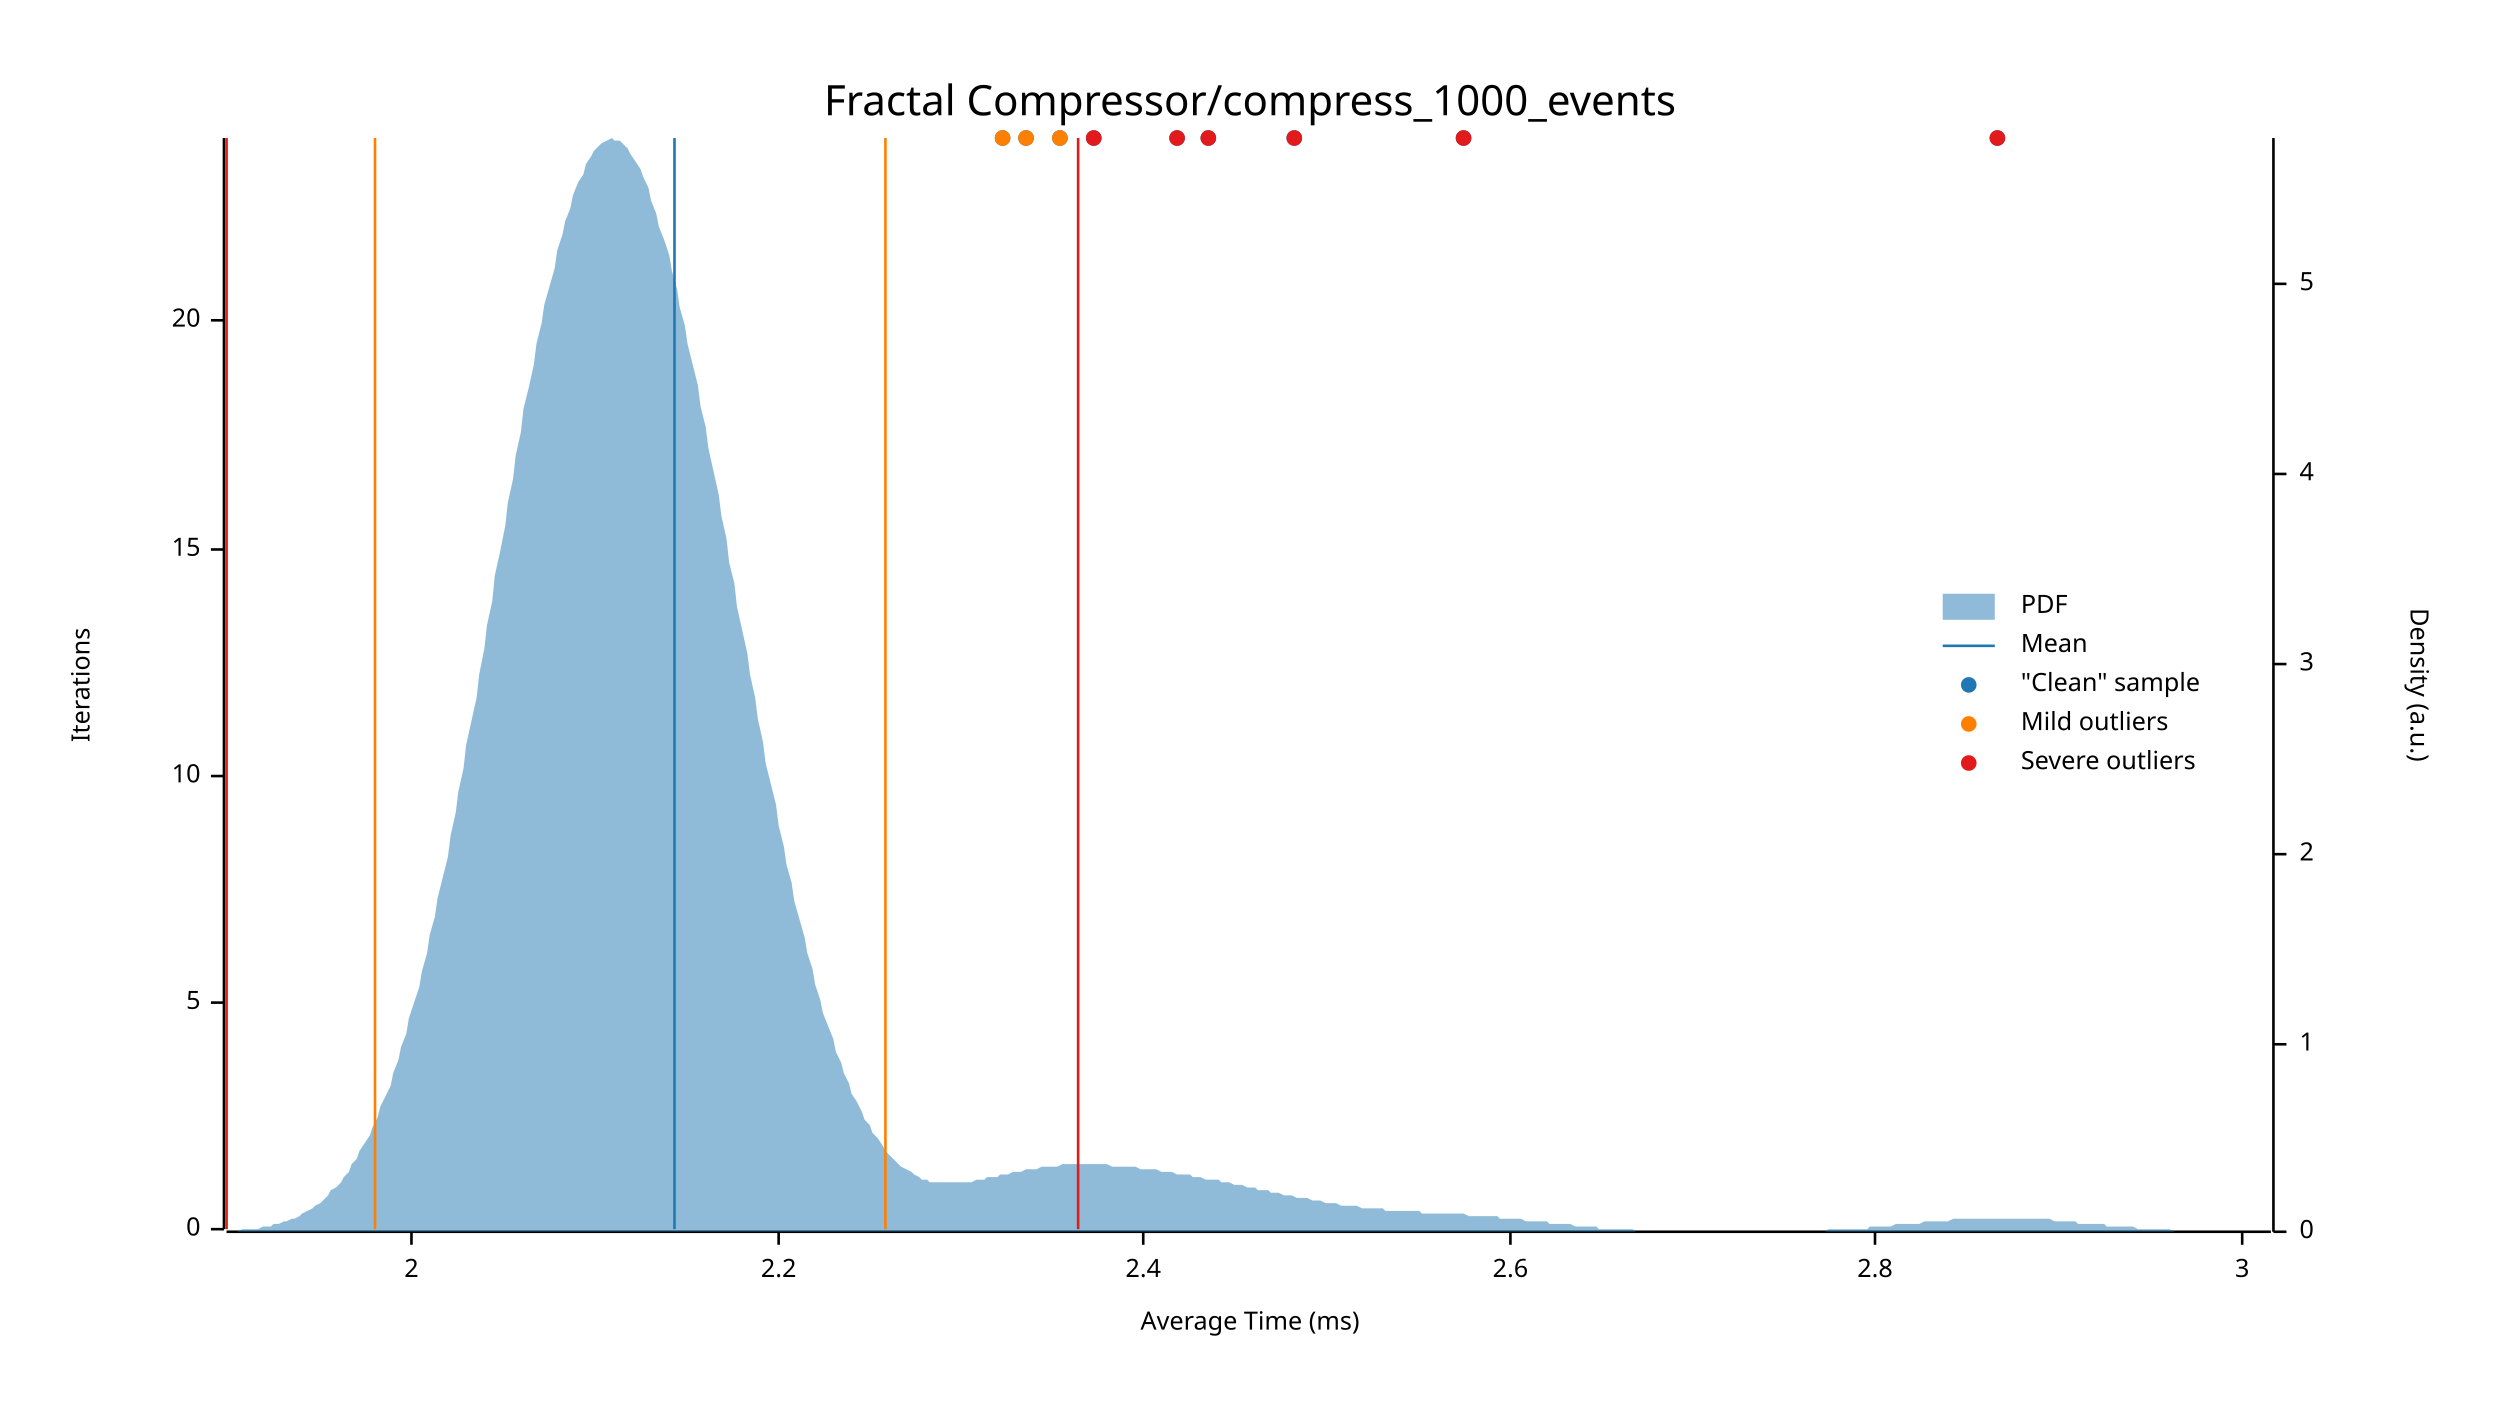
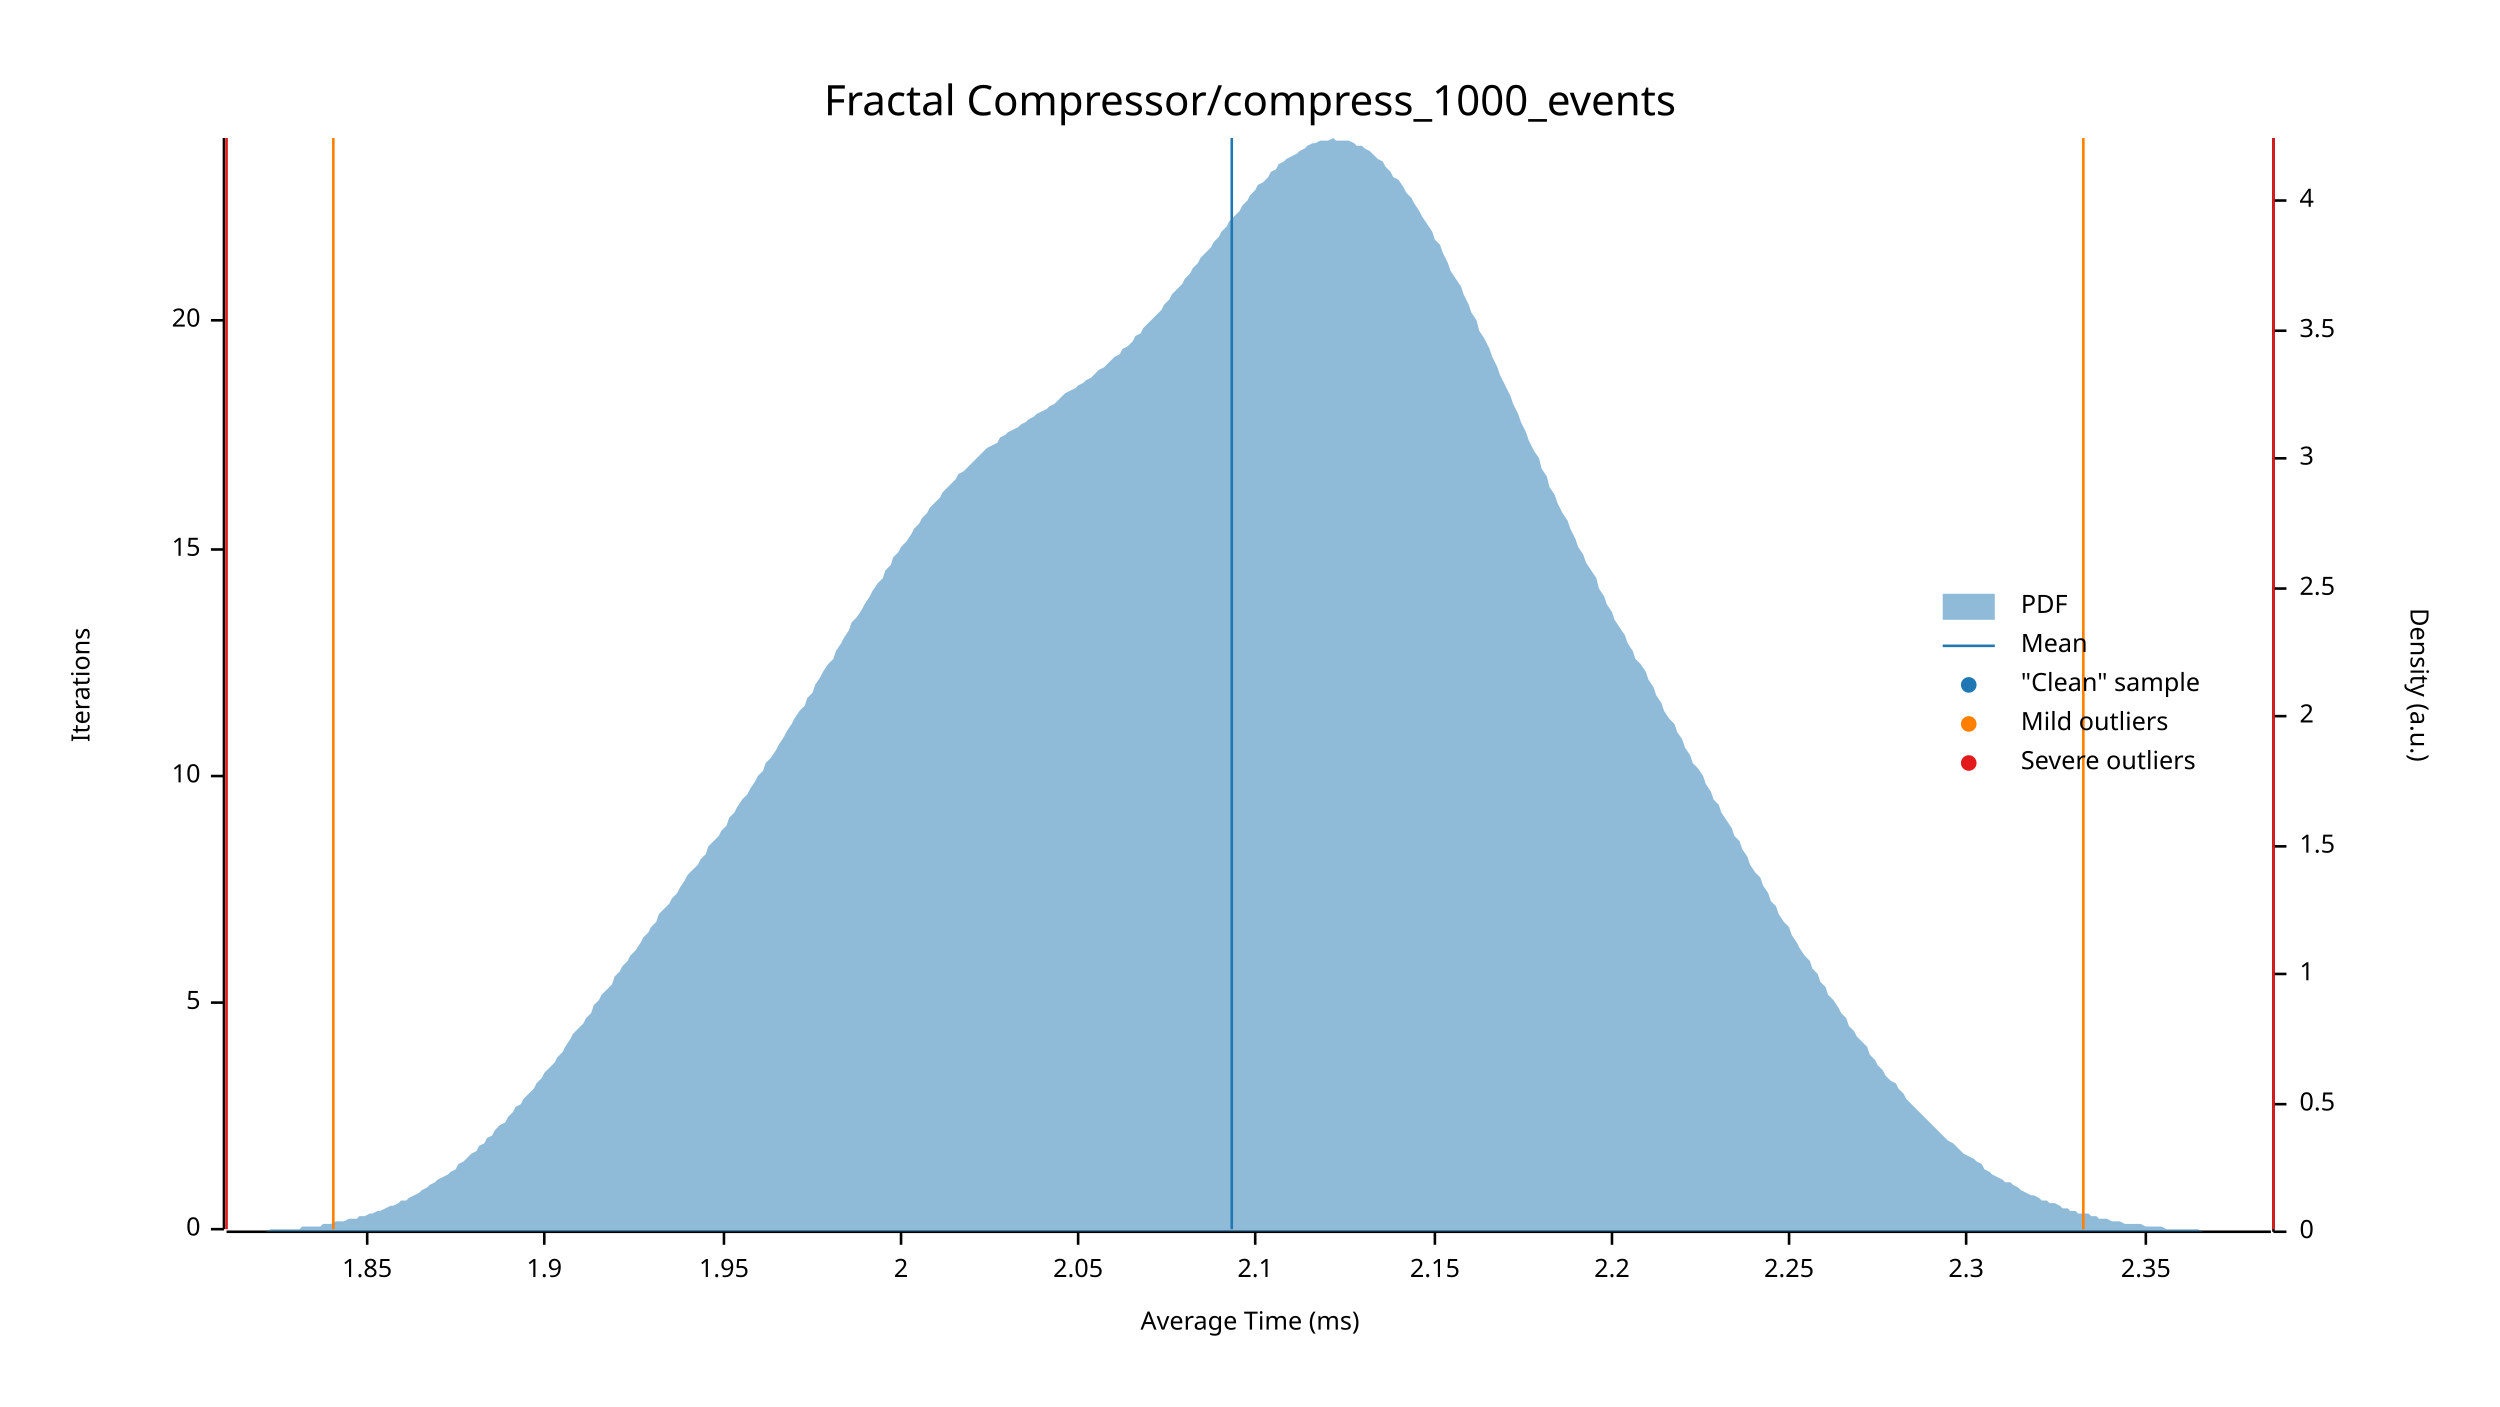
<svg xmlns="http://www.w3.org/2000/svg" width="960" height="540" viewBox="0 0 960 540">
  <text x="480" y="32" dy="0.76em" text-anchor="middle" font-family="sans-serif" font-size="16.129" opacity="1" fill="#000000">
Fractal Compressor/compress_1000_events
</text>
  <text x="27" y="263" dy="0.76em" text-anchor="middle" font-family="sans-serif" font-size="9.677" opacity="1" fill="#000000" transform="rotate(270, 27, 263)">
Iterations
</text>
  <text x="480" y="513" dy="-0.5ex" text-anchor="middle" font-family="sans-serif" font-size="9.677" opacity="1" fill="#000000">
Average Time (ms)
</text>
  <polyline fill="none" opacity="1" stroke="#000000" stroke-width="1" points="86,53 86,472 " />
  <text x="77" y="472" dy="0.5ex" text-anchor="end" font-family="sans-serif" font-size="9.677" opacity="1" fill="#000000">
0
</text>
  <polyline fill="none" opacity="1" stroke="#000000" stroke-width="1" points="81,472 86,472 " />
  <text x="77" y="385" dy="0.5ex" text-anchor="end" font-family="sans-serif" font-size="9.677" opacity="1" fill="#000000">
5
</text>
  <polyline fill="none" opacity="1" stroke="#000000" stroke-width="1" points="81,385 86,385 " />
  <text x="77" y="298" dy="0.5ex" text-anchor="end" font-family="sans-serif" font-size="9.677" opacity="1" fill="#000000">
10
</text>
  <polyline fill="none" opacity="1" stroke="#000000" stroke-width="1" points="81,298 86,298 " />
  <text x="77" y="211" dy="0.5ex" text-anchor="end" font-family="sans-serif" font-size="9.677" opacity="1" fill="#000000">
15
</text>
  <polyline fill="none" opacity="1" stroke="#000000" stroke-width="1" points="81,211 86,211 " />
  <text x="77" y="123" dy="0.5ex" text-anchor="end" font-family="sans-serif" font-size="9.677" opacity="1" fill="#000000">
20
</text>
  <polyline fill="none" opacity="1" stroke="#000000" stroke-width="1" points="81,123 86,123 " />
  <polyline fill="none" opacity="1" stroke="#000000" stroke-width="1" points="87,473 872,473 " />
-   <text x="158" y="483" dy="0.76em" text-anchor="middle" font-family="sans-serif" font-size="9.677" opacity="1" fill="#000000">
+   <text x="141" y="483" dy="0.76em" text-anchor="middle" font-family="sans-serif" font-size="9.677" opacity="1" fill="#000000">
+ 1.85
+ </text>
+   <polyline fill="none" opacity="1" stroke="#000000" stroke-width="1" points="141,473 141,478 " />
+   <text x="209" y="483" dy="0.76em" text-anchor="middle" font-family="sans-serif" font-size="9.677" opacity="1" fill="#000000">
+ 1.9
+ </text>
+   <polyline fill="none" opacity="1" stroke="#000000" stroke-width="1" points="209,473 209,478 " />
+   <text x="278" y="483" dy="0.76em" text-anchor="middle" font-family="sans-serif" font-size="9.677" opacity="1" fill="#000000">
+ 1.95
+ </text>
+   <polyline fill="none" opacity="1" stroke="#000000" stroke-width="1" points="278,473 278,478 " />
+   <text x="346" y="483" dy="0.76em" text-anchor="middle" font-family="sans-serif" font-size="9.677" opacity="1" fill="#000000">
2
</text>
-   <polyline fill="none" opacity="1" stroke="#000000" stroke-width="1" points="158,473 158,478 " />
-   <text x="299" y="483" dy="0.76em" text-anchor="middle" font-family="sans-serif" font-size="9.677" opacity="1" fill="#000000">
+   <polyline fill="none" opacity="1" stroke="#000000" stroke-width="1" points="346,473 346,478 " />
+   <text x="414" y="483" dy="0.76em" text-anchor="middle" font-family="sans-serif" font-size="9.677" opacity="1" fill="#000000">
+ 2.05
+ </text>
+   <polyline fill="none" opacity="1" stroke="#000000" stroke-width="1" points="414,473 414,478 " />
+   <text x="482" y="483" dy="0.76em" text-anchor="middle" font-family="sans-serif" font-size="9.677" opacity="1" fill="#000000">
+ 2.1
+ </text>
+   <polyline fill="none" opacity="1" stroke="#000000" stroke-width="1" points="482,473 482,478 " />
+   <text x="551" y="483" dy="0.76em" text-anchor="middle" font-family="sans-serif" font-size="9.677" opacity="1" fill="#000000">
+ 2.15
+ </text>
+   <polyline fill="none" opacity="1" stroke="#000000" stroke-width="1" points="551,473 551,478 " />
+   <text x="619" y="483" dy="0.76em" text-anchor="middle" font-family="sans-serif" font-size="9.677" opacity="1" fill="#000000">
2.2
</text>
-   <polyline fill="none" opacity="1" stroke="#000000" stroke-width="1" points="299,473 299,478 " />
-   <text x="439" y="483" dy="0.76em" text-anchor="middle" font-family="sans-serif" font-size="9.677" opacity="1" fill="#000000">
- 2.4
+   <polyline fill="none" opacity="1" stroke="#000000" stroke-width="1" points="619,473 619,478 " />
+   <text x="687" y="483" dy="0.76em" text-anchor="middle" font-family="sans-serif" font-size="9.677" opacity="1" fill="#000000">
+ 2.25
</text>
-   <polyline fill="none" opacity="1" stroke="#000000" stroke-width="1" points="439,473 439,478 " />
-   <text x="580" y="483" dy="0.76em" text-anchor="middle" font-family="sans-serif" font-size="9.677" opacity="1" fill="#000000">
- 2.6
+   <polyline fill="none" opacity="1" stroke="#000000" stroke-width="1" points="687,473 687,478 " />
+   <text x="755" y="483" dy="0.76em" text-anchor="middle" font-family="sans-serif" font-size="9.677" opacity="1" fill="#000000">
+ 2.3
</text>
-   <polyline fill="none" opacity="1" stroke="#000000" stroke-width="1" points="580,473 580,478 " />
-   <text x="720" y="483" dy="0.76em" text-anchor="middle" font-family="sans-serif" font-size="9.677" opacity="1" fill="#000000">
- 2.8
+   <polyline fill="none" opacity="1" stroke="#000000" stroke-width="1" points="755,473 755,478 " />
+   <text x="824" y="483" dy="0.76em" text-anchor="middle" font-family="sans-serif" font-size="9.677" opacity="1" fill="#000000">
+ 2.35
</text>
-   <polyline fill="none" opacity="1" stroke="#000000" stroke-width="1" points="720,473 720,478 " />
-   <text x="861" y="483" dy="0.76em" text-anchor="middle" font-family="sans-serif" font-size="9.677" opacity="1" fill="#000000">
- 3
- </text>
-   <polyline fill="none" opacity="1" stroke="#000000" stroke-width="1" points="861,473 861,478 " />
+   <polyline fill="none" opacity="1" stroke="#000000" stroke-width="1" points="824,473 824,478 " />
  <text x="933" y="263" dy="0.76em" text-anchor="middle" font-family="sans-serif" font-size="9.677" opacity="1" fill="#000000" transform="rotate(90, 933, 263)">
Density (a.u.)
</text>
  <polyline fill="none" opacity="1" stroke="#000000" stroke-width="1" points="873,53 873,473 " />
  <text x="883" y="473" dy="0.5ex" text-anchor="start" font-family="sans-serif" font-size="9.677" opacity="1" fill="#000000">
0
</text>
  <polyline fill="none" opacity="1" stroke="#000000" stroke-width="1" points="873,473 878,473 " />
-   <text x="883" y="401" dy="0.5ex" text-anchor="start" font-family="sans-serif" font-size="9.677" opacity="1" fill="#000000">
+   <text x="883" y="424" dy="0.5ex" text-anchor="start" font-family="sans-serif" font-size="9.677" opacity="1" fill="#000000">
+ 0.5
+ </text>
+   <polyline fill="none" opacity="1" stroke="#000000" stroke-width="1" points="873,424 878,424 " />
+   <text x="883" y="374" dy="0.5ex" text-anchor="start" font-family="sans-serif" font-size="9.677" opacity="1" fill="#000000">
1
</text>
-   <polyline fill="none" opacity="1" stroke="#000000" stroke-width="1" points="873,401 878,401 " />
-   <text x="883" y="328" dy="0.5ex" text-anchor="start" font-family="sans-serif" font-size="9.677" opacity="1" fill="#000000">
+   <polyline fill="none" opacity="1" stroke="#000000" stroke-width="1" points="873,374 878,374 " />
+   <text x="883" y="325" dy="0.5ex" text-anchor="start" font-family="sans-serif" font-size="9.677" opacity="1" fill="#000000">
+ 1.5
+ </text>
+   <polyline fill="none" opacity="1" stroke="#000000" stroke-width="1" points="873,325 878,325 " />
+   <text x="883" y="275" dy="0.5ex" text-anchor="start" font-family="sans-serif" font-size="9.677" opacity="1" fill="#000000">
2
</text>
-   <polyline fill="none" opacity="1" stroke="#000000" stroke-width="1" points="873,328 878,328 " />
-   <text x="883" y="255" dy="0.5ex" text-anchor="start" font-family="sans-serif" font-size="9.677" opacity="1" fill="#000000">
+   <polyline fill="none" opacity="1" stroke="#000000" stroke-width="1" points="873,275 878,275 " />
+   <text x="883" y="226" dy="0.5ex" text-anchor="start" font-family="sans-serif" font-size="9.677" opacity="1" fill="#000000">
+ 2.5
+ </text>
+   <polyline fill="none" opacity="1" stroke="#000000" stroke-width="1" points="873,226 878,226 " />
+   <text x="883" y="176" dy="0.5ex" text-anchor="start" font-family="sans-serif" font-size="9.677" opacity="1" fill="#000000">
3
</text>
-   <polyline fill="none" opacity="1" stroke="#000000" stroke-width="1" points="873,255 878,255 " />
-   <text x="883" y="182" dy="0.5ex" text-anchor="start" font-family="sans-serif" font-size="9.677" opacity="1" fill="#000000">
+   <polyline fill="none" opacity="1" stroke="#000000" stroke-width="1" points="873,176 878,176 " />
+   <text x="883" y="127" dy="0.5ex" text-anchor="start" font-family="sans-serif" font-size="9.677" opacity="1" fill="#000000">
+ 3.5
+ </text>
+   <polyline fill="none" opacity="1" stroke="#000000" stroke-width="1" points="873,127 878,127 " />
+   <text x="883" y="77" dy="0.5ex" text-anchor="start" font-family="sans-serif" font-size="9.677" opacity="1" fill="#000000">
4
</text>
-   <polyline fill="none" opacity="1" stroke="#000000" stroke-width="1" points="873,182 878,182 " />
-   <text x="883" y="109" dy="0.5ex" text-anchor="start" font-family="sans-serif" font-size="9.677" opacity="1" fill="#000000">
- 5
- </text>
-   <polyline fill="none" opacity="1" stroke="#000000" stroke-width="1" points="873,109 878,109 " />
-   <polygon opacity="0.5" fill="#1F78B4" points="87,473 88,473 90,473 91,473 93,472 94,472 96,472 98,472 99,472 101,471 102,471 104,471 105,470 107,470 109,469 110,469 112,468 113,468 115,467 116,466 118,465 120,464 121,463 123,462 124,461 126,459 127,457 129,456 131,454 132,452 134,450 135,447 137,445 138,442 140,439 142,436 143,433 145,429 146,425 148,421 150,417 151,412 153,407 154,402 156,397 157,391 159,385 161,379 162,373 164,366 165,359 167,352 168,345 170,337 172,329 173,321 175,312 176,304 178,295 179,286 181,277 183,268 184,259 186,249 187,240 189,231 190,221 192,212 194,202 195,193 197,184 198,175 200,166 201,157 203,149 205,140 206,132 208,124 209,117 211,110 213,103 214,96 216,90 217,85 219,80 220,75 222,70 224,67 225,63 227,60 228,58 230,56 231,55 233,54 235,53 236,54 238,54 239,55 241,57 242,59 244,62 246,65 247,68 249,72 250,77 252,82 253,87 255,92 257,98 258,104 260,111 261,118 263,125 264,132 266,140 268,148 269,156 271,164 272,172 274,181 276,190 277,198 279,207 280,216 282,224 283,233 285,242 287,251 288,259 290,268 291,276 293,285 294,293 296,301 298,309 299,317 301,325 302,332 304,339 305,346 307,353 309,360 310,366 312,372 313,378 315,384 316,389 318,394 320,399 321,404 323,408 324,412 326,416 327,420 329,423 331,427 332,430 334,432 335,435 337,437 339,440 340,442 342,444 343,445 345,447 346,448 348,449 350,450 351,451 353,452 354,453 356,453 357,454 359,454 361,454 362,454 364,454 365,454 367,454 368,454 370,454 372,454 373,454 375,453 376,453 378,453 379,452 381,452 383,452 384,451 386,451 387,451 389,450 391,450 392,450 394,449 395,449 397,449 398,449 400,448 402,448 403,448 405,448 406,448 408,447 409,447 411,447 413,447 414,447 416,447 417,447 419,447 420,447 422,447 424,447 425,447 427,448 428,448 430,448 431,448 433,448 435,448 436,448 438,449 439,449 441,449 442,449 444,449 446,450 447,450 449,450 450,450 452,451 454,451 455,451 457,451 458,452 460,452 461,452 463,453 465,453 466,453 468,453 469,454 471,454 472,454 474,455 476,455 477,455 479,456 480,456 482,456 483,457 485,457 487,457 488,458 490,458 491,458 493,459 494,459 496,459 498,460 499,460 501,460 502,460 504,461 505,461 507,461 509,462 510,462 512,462 513,462 515,463 517,463 518,463 520,463 521,463 523,464 524,464 526,464 528,464 529,464 531,464 532,465 534,465 535,465 537,465 539,465 540,465 542,465 543,465 545,465 546,466 548,466 550,466 551,466 553,466 554,466 556,466 557,466 559,466 561,466 562,466 564,467 565,467 567,467 568,467 570,467 572,467 573,467 575,467 576,468 578,468 580,468 581,468 583,468 584,468 586,469 587,469 589,469 591,469 592,469 594,469 595,470 597,470 598,470 600,470 602,470 603,470 605,471 606,471 608,471 609,471 611,471 613,471 614,472 616,472 617,472 619,472 620,472 622,472 624,472 625,472 627,472 628,473 630,473 632,473 633,473 635,473 636,473 638,473 639,473 641,473 643,473 644,473 646,473 647,473 649,473 650,473 652,473 654,473 655,473 657,473 658,473 660,473 661,473 663,473 665,473 666,473 668,473 669,473 671,473 672,473 674,473 676,473 677,473 679,473 680,473 682,473 683,473 685,473 687,473 688,473 690,473 691,473 693,473 695,473 696,473 698,473 699,473 701,473 702,472 704,472 706,472 707,472 709,472 710,472 712,472 713,472 715,472 717,472 718,471 720,471 721,471 723,471 724,471 726,471 728,470 729,470 731,470 732,470 734,470 735,470 737,470 739,469 740,469 742,469 743,469 745,469 746,469 748,469 750,468 751,468 753,468 754,468 756,468 758,468 759,468 761,468 762,468 764,468 765,468 767,468 769,468 770,468 772,468 773,468 775,468 776,468 778,468 780,468 781,468 783,468 784,468 786,468 787,468 789,469 791,469 792,469 794,469 795,469 797,469 798,470 800,470 802,470 803,470 805,470 806,470 808,470 809,471 811,471 813,471 814,471 816,471 817,471 819,471 821,472 822,472 824,472 825,472 827,472 828,472 830,472 832,472 833,472 835,473 836,473 838,473 839,473 841,473 843,473 844,473 846,473 847,473 849,473 850,473 852,473 854,473 855,473 857,473 858,473 860,473 861,473 863,473 865,473 866,473 868,473 869,473 871,473 873,473 873,473 87,473 " />
-   <polyline fill="none" opacity="1" stroke="#1F78B4" stroke-width="1" points="259,472 259,53 " />
-   <polyline fill="none" opacity="1" stroke="#FF7F00" stroke-width="1" points="144,472 144,53 " />
-   <polyline fill="none" opacity="1" stroke="#FF7F00" stroke-width="1" points="340,472 340,53 " />
+   <polyline fill="none" opacity="1" stroke="#000000" stroke-width="1" points="873,77 878,77 " />
+   <polygon opacity="0.5" fill="#1F78B4" points="87,473 88,473 90,473 91,473 93,473 94,473 96,473 98,473 99,473 101,473 102,473 104,472 105,472 107,472 109,472 110,472 112,472 113,472 115,472 116,471 118,471 120,471 121,471 123,471 124,470 126,470 127,470 129,469 131,469 132,469 134,468 135,468 137,468 138,467 140,467 142,466 143,466 145,465 146,465 148,464 150,463 151,463 153,462 154,461 156,461 157,460 159,459 161,458 162,457 164,456 165,455 167,454 168,453 170,452 172,451 173,450 175,449 176,447 178,446 179,445 181,443 183,442 184,440 186,439 187,437 189,436 190,434 192,432 194,431 195,429 197,427 198,425 200,424 201,422 203,420 205,418 206,416 208,414 209,412 211,410 213,408 214,406 216,404 217,402 219,399 220,397 222,395 224,393 225,391 227,389 228,386 230,384 231,382 233,380 235,378 236,375 238,373 239,371 241,369 242,367 244,365 246,362 247,360 249,358 250,356 252,354 253,351 255,349 257,347 258,345 260,343 261,341 263,338 264,336 266,334 268,332 269,330 271,328 272,325 274,323 276,321 277,319 279,317 280,314 282,312 283,310 285,307 287,305 288,303 290,300 291,298 293,296 294,293 296,291 298,288 299,286 301,283 302,281 304,278 305,276 307,273 309,271 310,268 312,266 313,263 315,260 316,258 318,255 320,253 321,250 323,247 324,245 326,242 327,239 329,237 331,234 332,232 334,229 335,227 337,224 339,222 340,219 342,217 343,214 345,212 346,210 348,208 350,205 351,203 353,201 354,199 356,197 357,195 359,193 361,191 362,189 364,187 365,186 367,184 368,182 370,181 372,179 373,178 375,176 376,175 378,173 379,172 381,171 383,170 384,168 386,167 387,166 389,165 391,164 392,163 394,162 395,161 397,160 398,159 400,158 402,157 403,156 405,155 406,154 408,152 409,151 411,150 413,149 414,148 416,147 417,146 419,145 420,144 422,142 424,141 425,140 427,138 428,137 430,136 431,134 433,133 435,131 436,129 438,128 439,126 441,124 442,123 444,121 446,119 447,117 449,115 450,113 452,111 454,109 455,107 457,105 458,103 460,101 461,99 463,97 465,95 466,93 468,91 469,89 471,87 472,85 474,83 476,81 477,79 479,77 480,75 482,73 483,71 485,70 487,68 488,66 490,65 491,63 493,62 494,61 496,60 498,59 499,58 501,57 502,56 504,55 505,55 507,54 509,54 510,54 512,53 513,54 515,54 517,54 518,54 520,55 521,56 523,56 524,57 526,58 528,60 529,61 531,62 532,64 534,66 535,68 537,69 539,72 540,74 542,76 543,78 545,81 546,83 548,86 550,89 551,92 553,94 554,97 556,101 557,104 559,107 561,110 562,113 564,117 565,120 567,123 568,127 570,130 572,134 573,137 575,141 576,144 578,148 580,152 581,155 583,159 584,162 586,166 587,169 589,173 591,176 592,180 594,183 595,187 597,190 598,193 600,197 602,200 603,203 605,207 606,210 608,213 609,216 611,219 613,222 614,226 616,229 617,232 619,235 620,238 622,241 624,244 625,247 627,250 628,253 630,255 632,258 633,261 635,264 636,267 638,270 639,273 641,276 643,278 644,281 646,284 647,287 649,290 650,293 652,295 654,298 655,301 657,304 658,307 660,309 661,312 663,315 665,318 666,321 668,323 669,326 671,329 672,332 674,335 676,337 677,340 679,343 680,346 682,348 683,351 685,354 687,356 688,359 690,362 691,364 693,367 695,369 696,372 698,374 699,377 701,379 702,382 704,384 706,387 707,389 709,391 710,394 712,396 713,398 715,400 717,402 718,405 720,407 721,409 723,411 724,413 726,415 728,416 729,418 731,420 732,422 734,424 735,425 737,427 739,429 740,430 742,432 743,433 745,435 746,436 748,438 750,439 751,440 753,442 754,443 756,444 758,445 759,446 761,447 762,449 764,450 765,451 767,452 769,453 770,454 772,454 773,455 775,456 776,457 778,458 780,459 781,459 783,460 784,461 786,461 787,462 789,462 791,463 792,464 794,464 795,465 797,465 798,466 800,466 802,466 803,467 805,467 806,468 808,468 809,468 811,469 813,469 814,469 816,470 817,470 819,470 821,470 822,470 824,471 825,471 827,471 828,471 830,471 832,472 833,472 835,472 836,472 838,472 839,472 841,472 843,472 844,472 846,473 847,473 849,473 850,473 852,473 854,473 855,473 857,473 858,473 860,473 861,473 863,473 865,473 866,473 868,473 869,473 871,473 873,473 873,473 87,473 " />
+   <polyline fill="none" opacity="1" stroke="#1F78B4" stroke-width="1" points="473,472 473,53 " />
+   <polyline fill="none" opacity="1" stroke="#FF7F00" stroke-width="1" points="128,472 128,53 " />
+   <polyline fill="none" opacity="1" stroke="#FF7F00" stroke-width="1" points="800,472 800,53 " />
  <polyline fill="none" opacity="1" stroke="#E31A1C" stroke-width="1" points="87,472 87,53 " />
-   <polyline fill="none" opacity="1" stroke="#E31A1C" stroke-width="1" points="414,472 414,53 " />
-   <circle cx="452" cy="53" r="3" opacity="1" fill="#1F78B4" stroke="none" stroke-width="1" />
-   <circle cx="497" cy="53" r="3" opacity="1" fill="#1F78B4" stroke="none" stroke-width="1" />
-   <circle cx="767" cy="53" r="3" opacity="1" fill="#1F78B4" stroke="none" stroke-width="1" />
-   <circle cx="562" cy="53" r="3" opacity="1" fill="#1F78B4" stroke="none" stroke-width="1" />
-   <circle cx="464" cy="53" r="3" opacity="1" fill="#1F78B4" stroke="none" stroke-width="1" />
-   <circle cx="420" cy="53" r="3" opacity="1" fill="#1F78B4" stroke="none" stroke-width="1" />
-   <circle cx="407" cy="53" r="3" opacity="1" fill="#1F78B4" stroke="none" stroke-width="1" />
-   <circle cx="385" cy="53" r="3" opacity="1" fill="#1F78B4" stroke="none" stroke-width="1" />
-   <circle cx="394" cy="53" r="3" opacity="1" fill="#1F78B4" stroke="none" stroke-width="1" />
-   <circle cx="407" cy="53" r="3" opacity="1" fill="#FF7F00" stroke="none" stroke-width="1" />
-   <circle cx="385" cy="53" r="3" opacity="1" fill="#FF7F00" stroke="none" stroke-width="1" />
-   <circle cx="394" cy="53" r="3" opacity="1" fill="#FF7F00" stroke="none" stroke-width="1" />
-   <circle cx="452" cy="53" r="3" opacity="1" fill="#E31A1C" stroke="none" stroke-width="1" />
-   <circle cx="497" cy="53" r="3" opacity="1" fill="#E31A1C" stroke="none" stroke-width="1" />
-   <circle cx="767" cy="53" r="3" opacity="1" fill="#E31A1C" stroke="none" stroke-width="1" />
-   <circle cx="562" cy="53" r="3" opacity="1" fill="#E31A1C" stroke="none" stroke-width="1" />
-   <circle cx="464" cy="53" r="3" opacity="1" fill="#E31A1C" stroke="none" stroke-width="1" />
-   <circle cx="420" cy="53" r="3" opacity="1" fill="#E31A1C" stroke="none" stroke-width="1" />
+   <polyline fill="none" opacity="1" stroke="#E31A1C" stroke-width="1" points="873,472 873,53 " />
  <text x="776" y="228" dy="0.76em" text-anchor="start" font-family="sans-serif" font-size="9.677" opacity="1" fill="#000000">
PDF
</text>
  <text x="776" y="243" dy="0.76em" text-anchor="start" font-family="sans-serif" font-size="9.677" opacity="1" fill="#000000">
Mean
</text>
  <text x="776" y="258" dy="0.76em" text-anchor="start" font-family="sans-serif" font-size="9.677" opacity="1" fill="#000000">
"Clean" sample
</text>
  <text x="776" y="273" dy="0.76em" text-anchor="start" font-family="sans-serif" font-size="9.677" opacity="1" fill="#000000">
Mild outliers
</text>
  <text x="776" y="288" dy="0.76em" text-anchor="start" font-family="sans-serif" font-size="9.677" opacity="1" fill="#000000">
Severe outliers
</text>
  <rect x="746" y="228" width="20" height="10" opacity="0.5" fill="#1F78B4" stroke="none" />
  <polyline fill="none" opacity="1" stroke="#1F78B4" stroke-width="1" points="746,248 766,248 " />
  <circle cx="756" cy="263" r="3" opacity="1" fill="#1F78B4" stroke="none" stroke-width="1" />
  <circle cx="756" cy="278" r="3" opacity="1" fill="#FF7F00" stroke="none" stroke-width="1" />
  <circle cx="756" cy="293" r="3" opacity="1" fill="#E31A1C" stroke="none" stroke-width="1" />
</svg>
